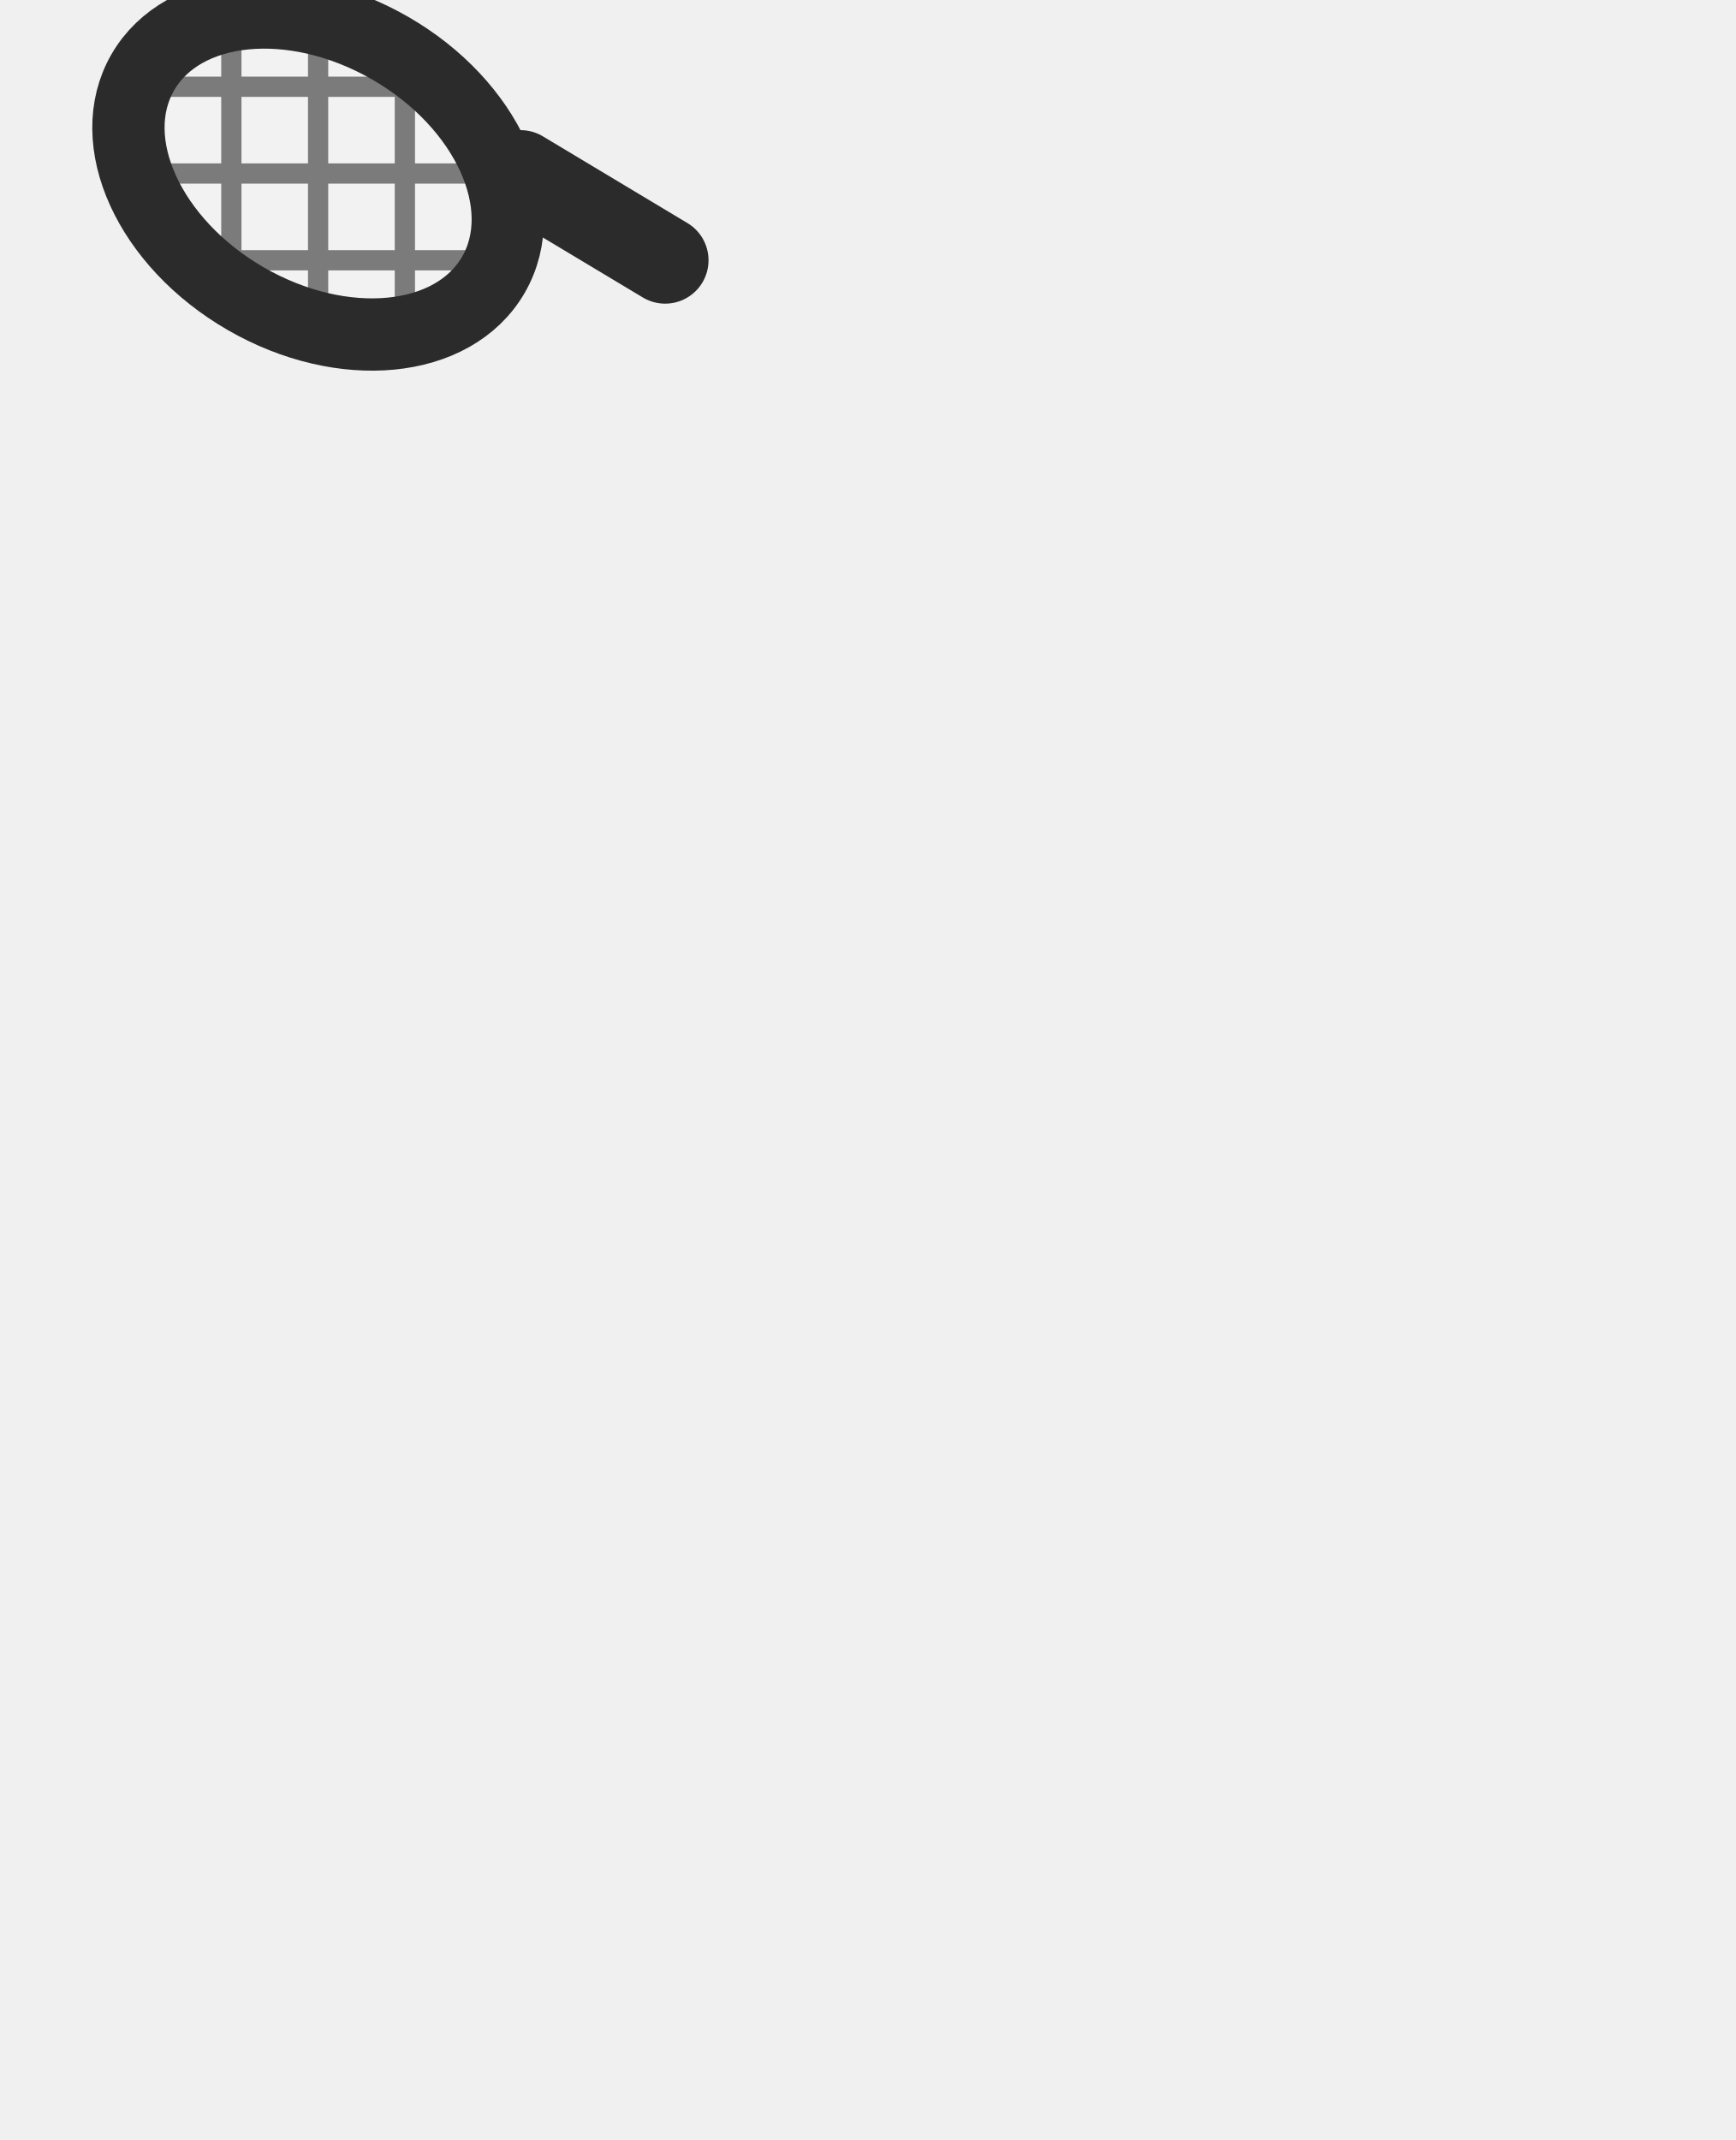
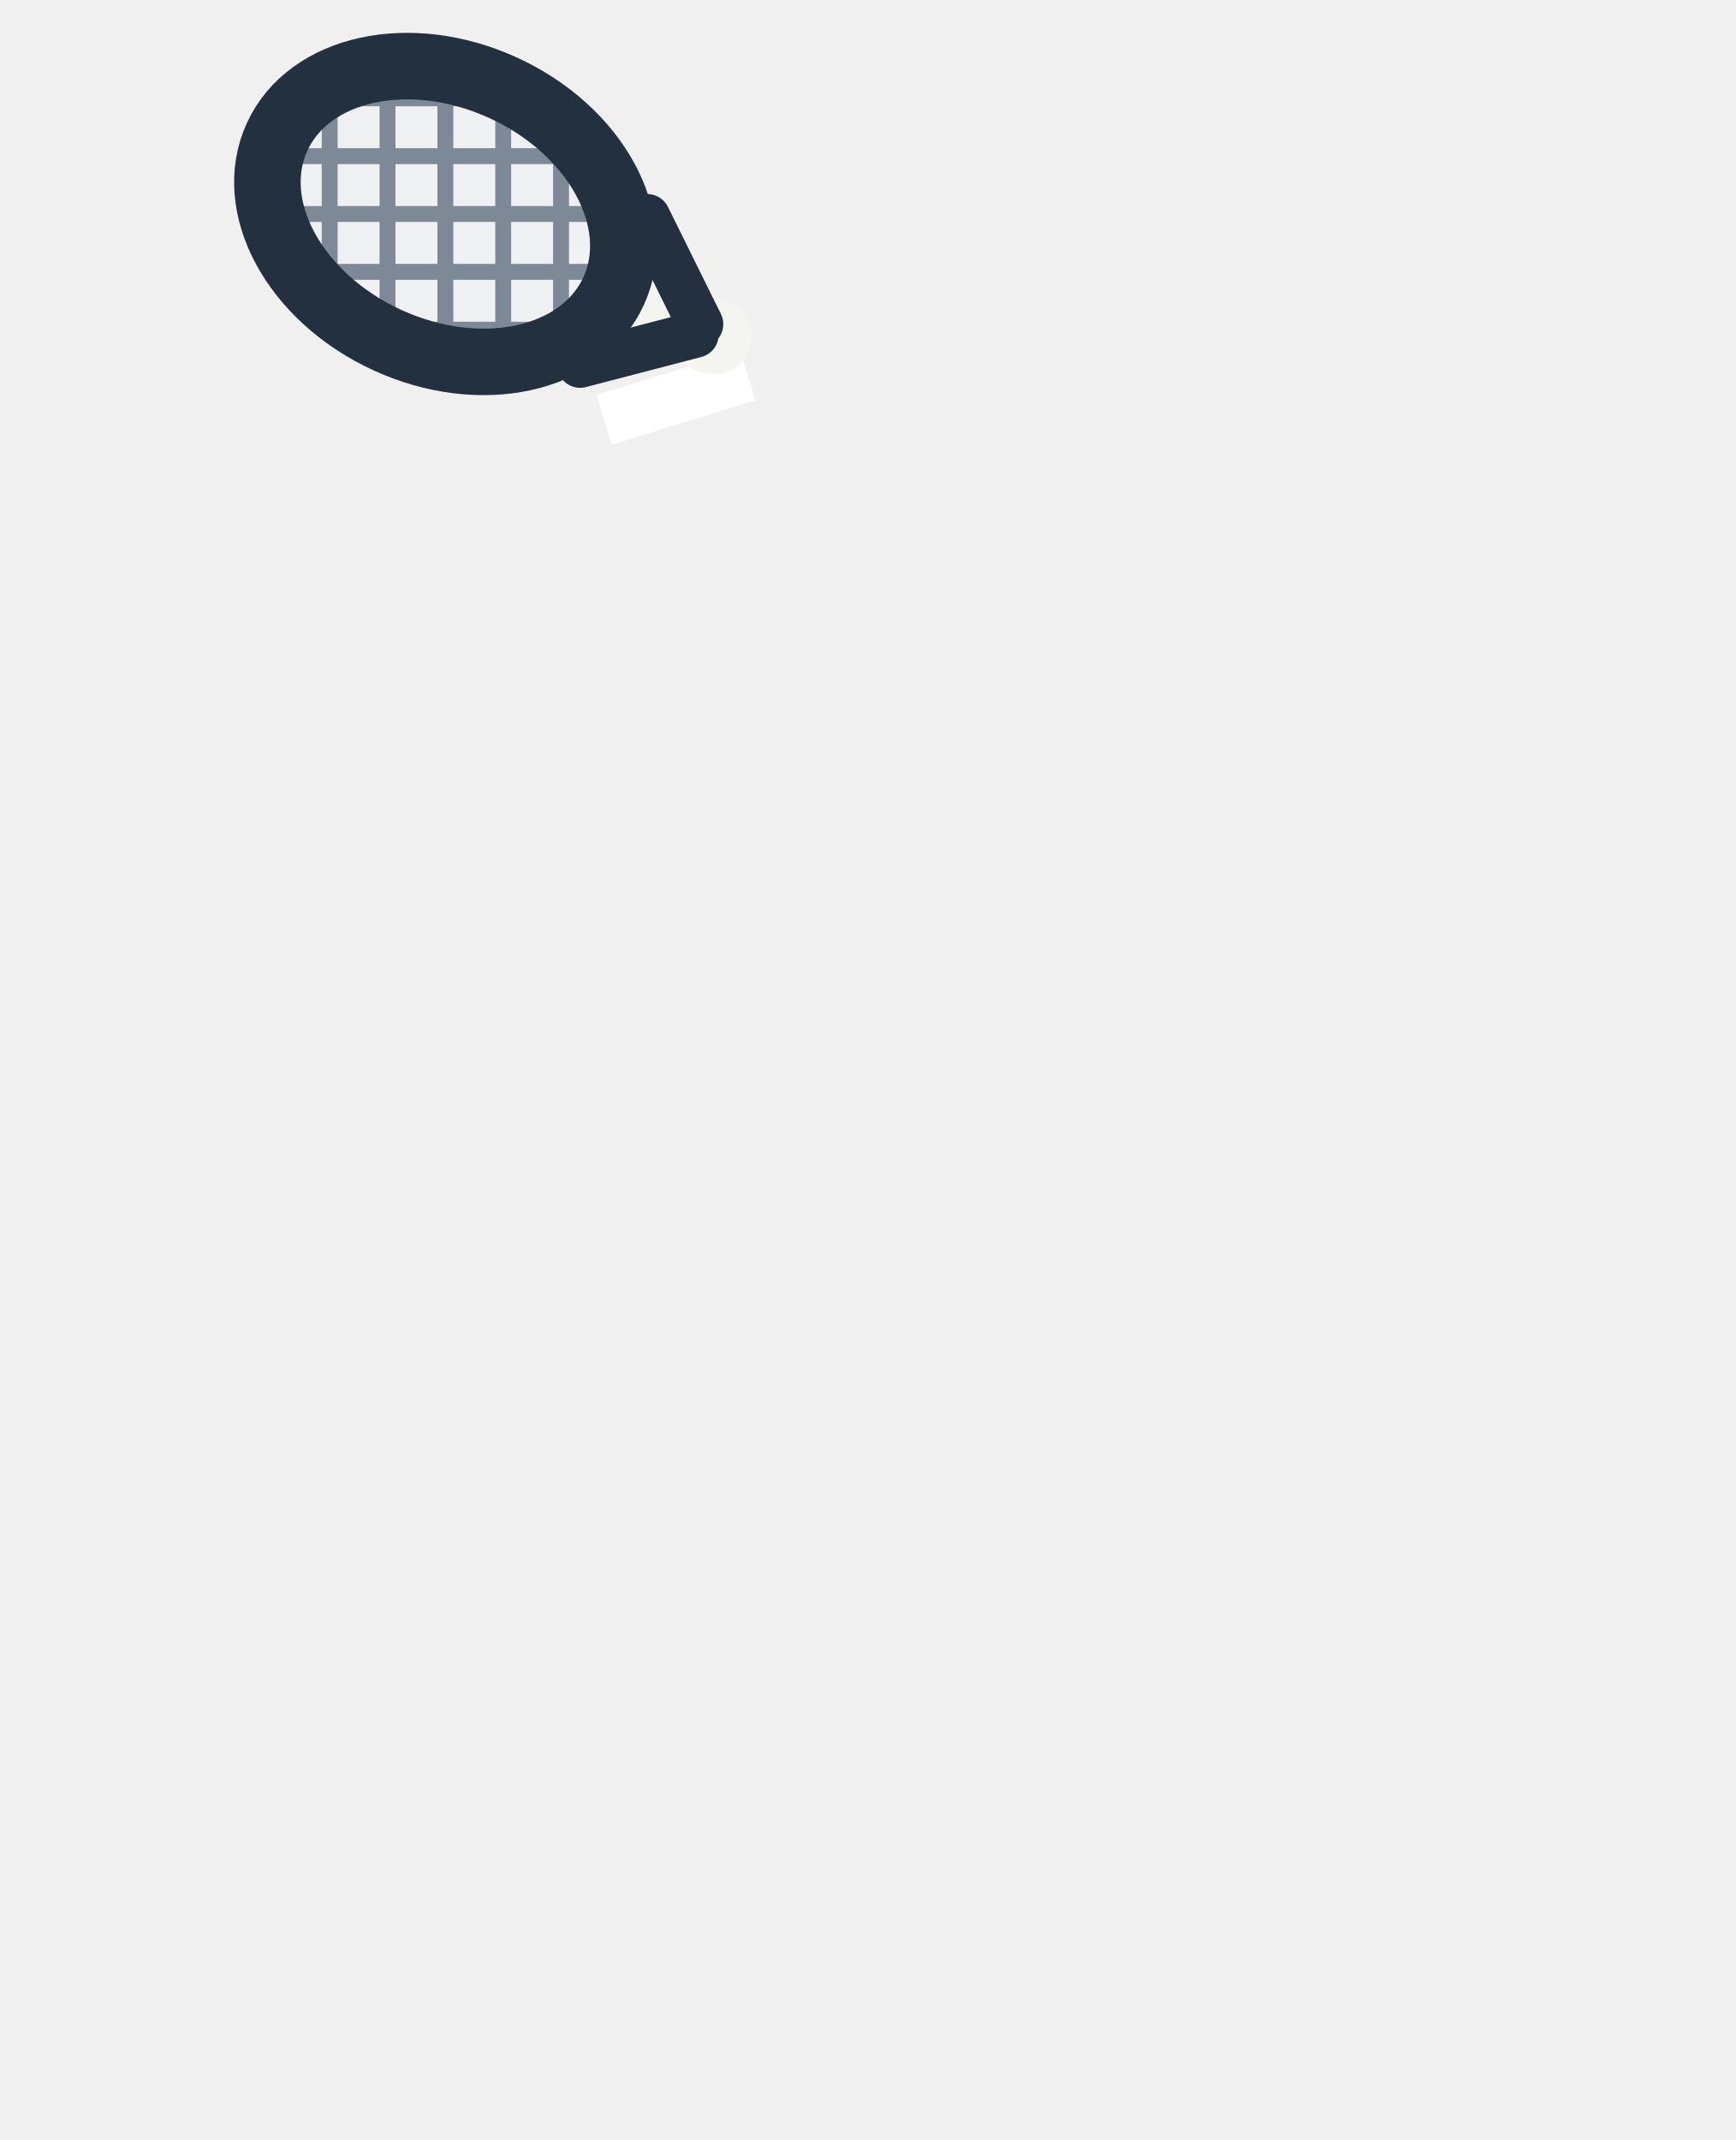
<svg xmlns="http://www.w3.org/2000/svg" width="60" height="74" viewBox="0 0 60 74">
  <g transform="translate(60 0) scale(-1 1)">
-     <path d="M37 9L42 6" stroke="#2b2b2b" stroke-width="3" stroke-linecap="round" />
+     <path d="M36.36 14.61L36.89 12.89" stroke="#ffffff" stroke-width="5.2" stroke-linecap="butt" />
+     <path d="M35.33 11.64L35.87 11.39" stroke="#22303f" stroke-width="2.2" stroke-linecap="round" />
+     <path d="M35.33 11.64L39.42 9.77" stroke="#f4f4f0" stroke-width="2.6" stroke-linecap="round" />
+     <path d="M35.95 11.57L39.94 12.61M35.79 11.21L37.62 7.51" stroke="#22303f" stroke-width="1.6" stroke-linecap="round" />
    <clipPath id="head-point">
-       <ellipse cx="49" cy="6" rx="5" ry="7" transform="rotate(60 49 6)" />
+       <ellipse cx="44.6" cy="7.4" rx="4.8" ry="6.4" transform="rotate(-114.6 44.6 7.4)" />
    </clipPath>
-     <ellipse cx="49" cy="6" rx="5" ry="7" transform="rotate(60 49 6)" fill="#f7f7f7" fill-opacity=".35" />
-     <g clip-path="url(#head-point)" stroke="#2b2b2b" stroke-width=".7" opacity=".6">
-       <path d="M37 0h24M43 -6v24" />
-       <path d="M37 3h24M46 -6v24" />
-       <path d="M37 6h24M49 -6v24" />
-       <path d="M37 9h24M52 -6v24" />
-       <path d="M37 12h24M55 -6v24" />
+     <ellipse cx="44.6" cy="7.4" rx="4.8" ry="6.4" transform="rotate(-114.6 44.6 7.4)" fill="#eef1f4" fill-opacity=".45" />
+     <g clip-path="url(#head-point)" stroke="#7d8996" stroke-width=".55">
+       <path d="M32.6 1.4h24M38.6 -4.6v24" />
+       <path d="M32.6 3.4h24M40.6 -4.6v24" />
+       <path d="M32.6 5.4h24M42.6 -4.6v24" />
+       <path d="M32.6 7.4h24M44.6 -4.6v24" />
+       <path d="M32.6 9.4h24M46.6 -4.6v24" />
+       <path d="M32.6 11.4h24M48.6 -4.6v24" />
+       <path d="M32.6 13.4h24M50.6 -4.6v24" />
    </g>
-     <ellipse cx="49" cy="6" rx="5" ry="7" transform="rotate(60 49 6)" fill="none" stroke="#2b2b2b" stroke-width="2.5" />
+     <ellipse cx="44.6" cy="7.4" rx="4.8" ry="6.4" transform="rotate(-114.6 44.6 7.4)" fill="none" stroke="#22303f" stroke-width="2.3" />
  </g>
</svg>
